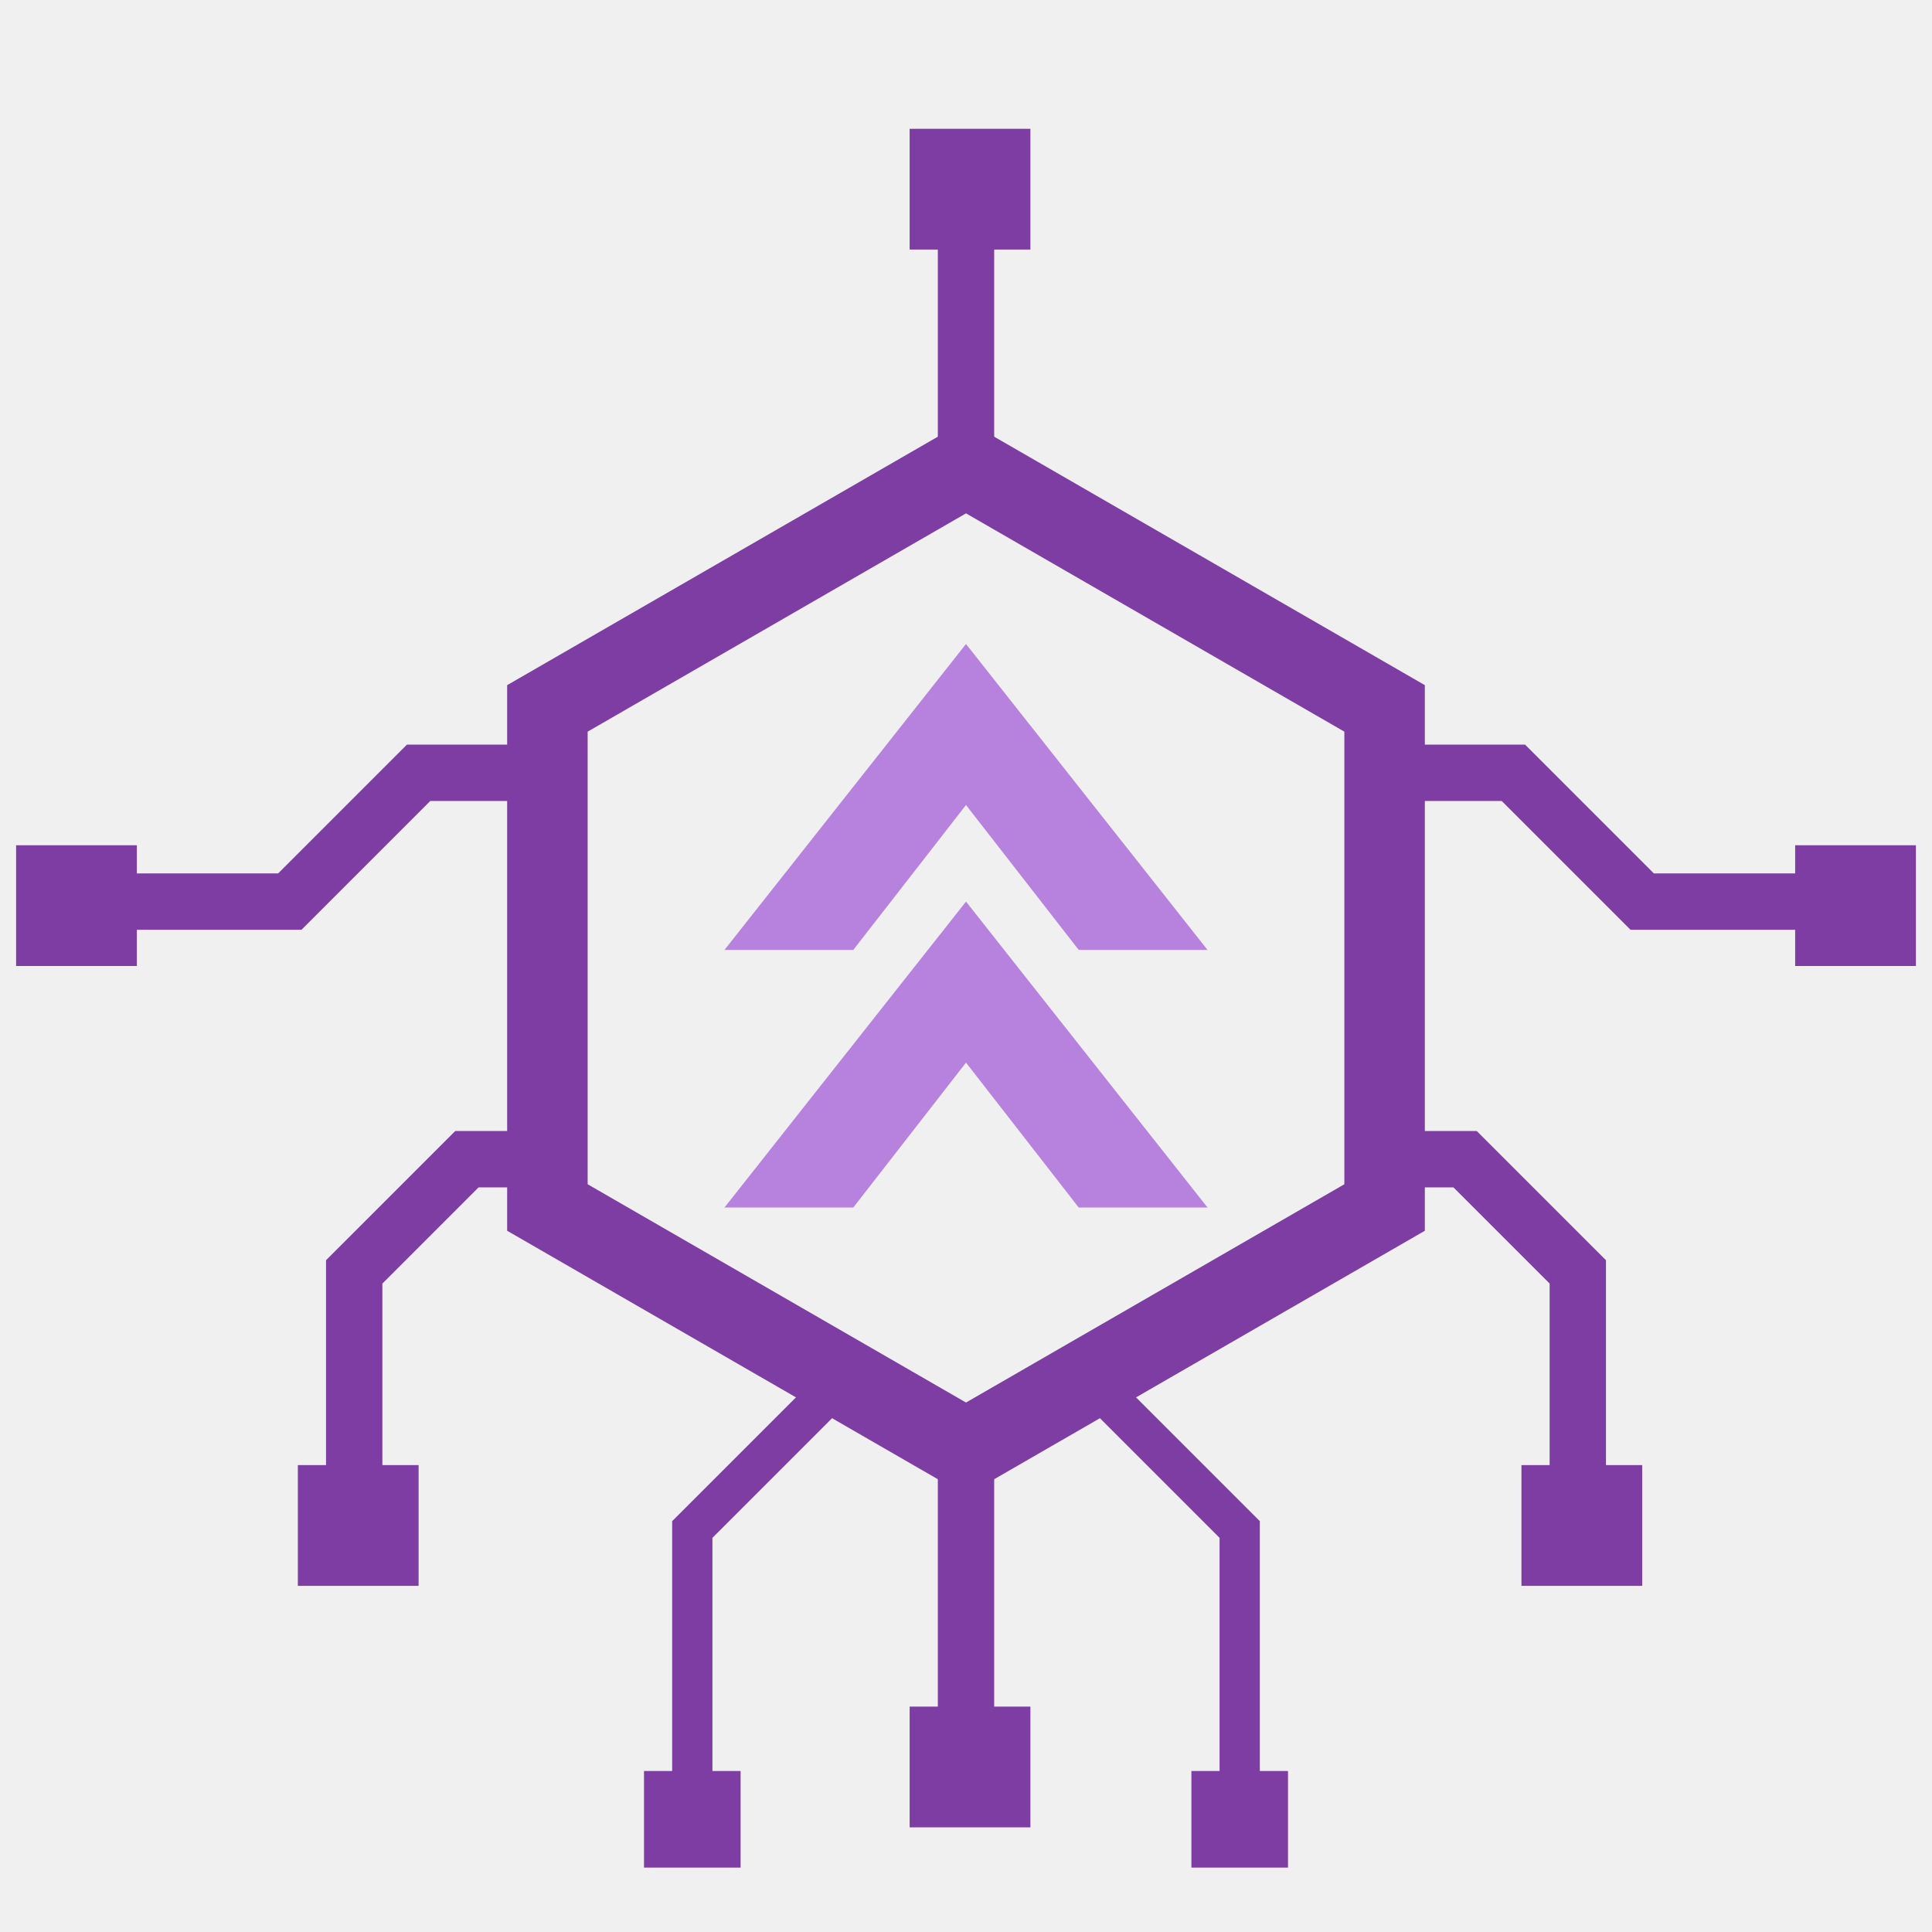
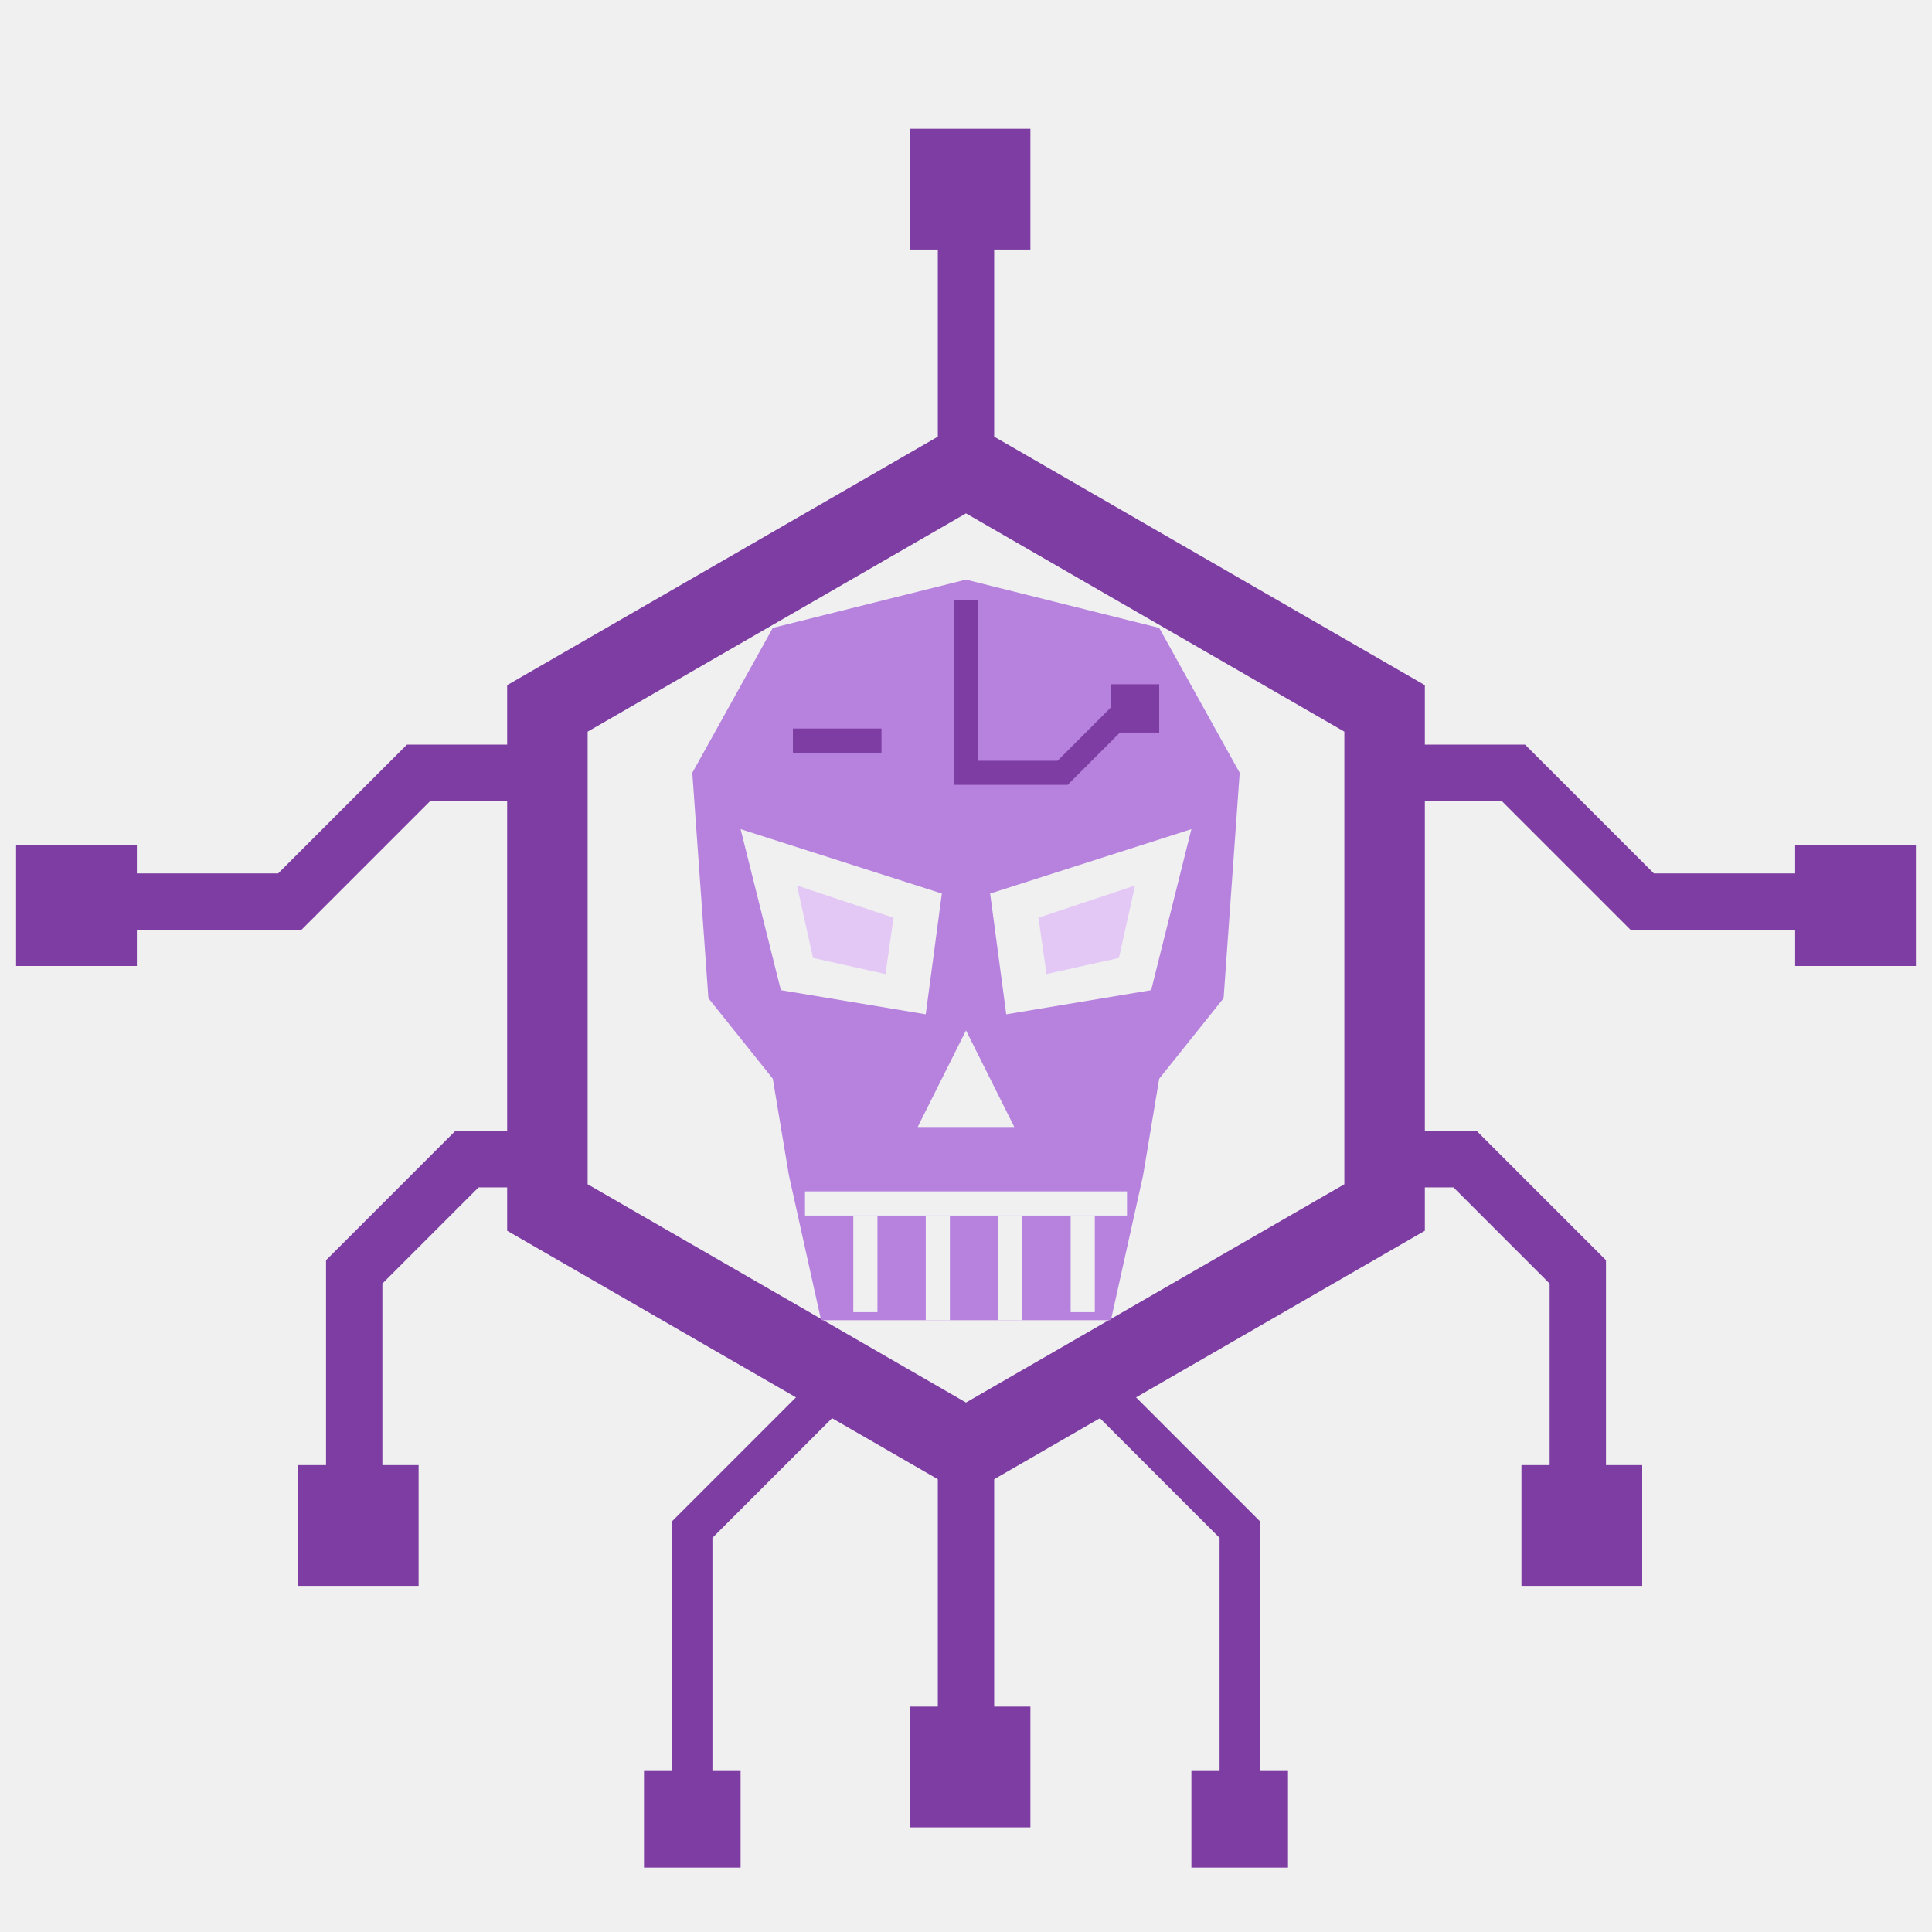
<svg xmlns="http://www.w3.org/2000/svg" viewBox="0 0 240 240" width="240" height="240">
  <g fill="none" stroke="#7d3da3" stroke-linecap="square" stroke-linejoin="miter">
    <path d="M68,96 L52,96 L36,112 L14,112" stroke-width="7" />
    <path d="M172,96 L188,96 L204,112 L226,112" stroke-width="7" />
    <path d="M68,144 L58,144 L44,158 L44,184" stroke-width="7" />
    <path d="M172,144 L182,144 L196,158 L196,184" stroke-width="7" />
    <path d="M120,182 L120,214" stroke-width="7" />
    <path d="M100,176 L86,190 L86,222" stroke-width="5" />
    <path d="M140,176 L154,190 L154,222" stroke-width="5" />
    <path d="M120,58 L120,30" stroke-width="7" />
    <path d="M120,58 L172,88 L172,150 L120,180 L68,150 L68,88 Z" stroke-width="10" />
  </g>
  <g fill="#7d3da3">
    <rect x="2" y="105" width="15" height="15" />
    <rect x="223" y="105" width="15" height="15" />
    <rect x="37" y="182" width="15" height="15" />
    <rect x="189" y="182" width="15" height="15" />
    <rect x="113" y="212" width="15" height="15" />
    <rect x="80" y="220" width="12" height="12" />
    <rect x="148" y="220" width="12" height="12" />
    <rect x="113" y="16" width="15" height="15" />
  </g>
-   <path d="M120,80 L150,118 L134,118 L120,100 L106,118 L90,118 Z" fill="#b682de" />
-   <path d="M120,112 L150,150 L134,150 L120,132 L106,150 L90,150 Z" fill="#b682de" />
+   <defs>
+     <mask id="skull" maskUnits="userSpaceOnUse" x="0" y="0" width="240" height="240">
+       <rect width="240" height="240" fill="white" />
+       <g fill="black">
+         <path d="M92,103 L117,111 L115,126 L97,123 Z" />
+         <path d="M148,103 L123,111 L125,126 L143,123 Z" />
+         <path d="M120,128 L126,140 L114,140 Z" />
+         <path d="M100,148 L140,148 L140,151 L100,151 Z" />
+         <path d="M106,151 h3 v12 h-3 Z M115,151 h3 v13 h-3 Z M124,151 h3 v13 h-3 Z M133,151 h3 v12 h-3 Z" />
+       </g>
+     </mask>
+   </defs>
+   <path mask="url(#skull)" fill="#b682de" d="M120,72 L144,78 L154,96 L152,124 L144,134 L142,146 L138,164 L102,164 L98,146 L96,134 L88,124 L86,96 L96,78 Z" />
+   <g fill="none" stroke="#7d3da3" stroke-linecap="square" stroke-linejoin="miter">
+     <path d="M120,76 L120,96 L132,96 L140,88" stroke-width="3" />
+     <path d="M100,92 L108,92" stroke-width="3" />
+   </g>
+   <rect x="138" y="85" width="6" height="6" fill="#7d3da3" />
+   <path d="M99,110 L111,114 L110,121 L101,119 Z M141,110 L129,114 L130,121 L139,119 Z" fill="#e3c8f5" />
</svg>
